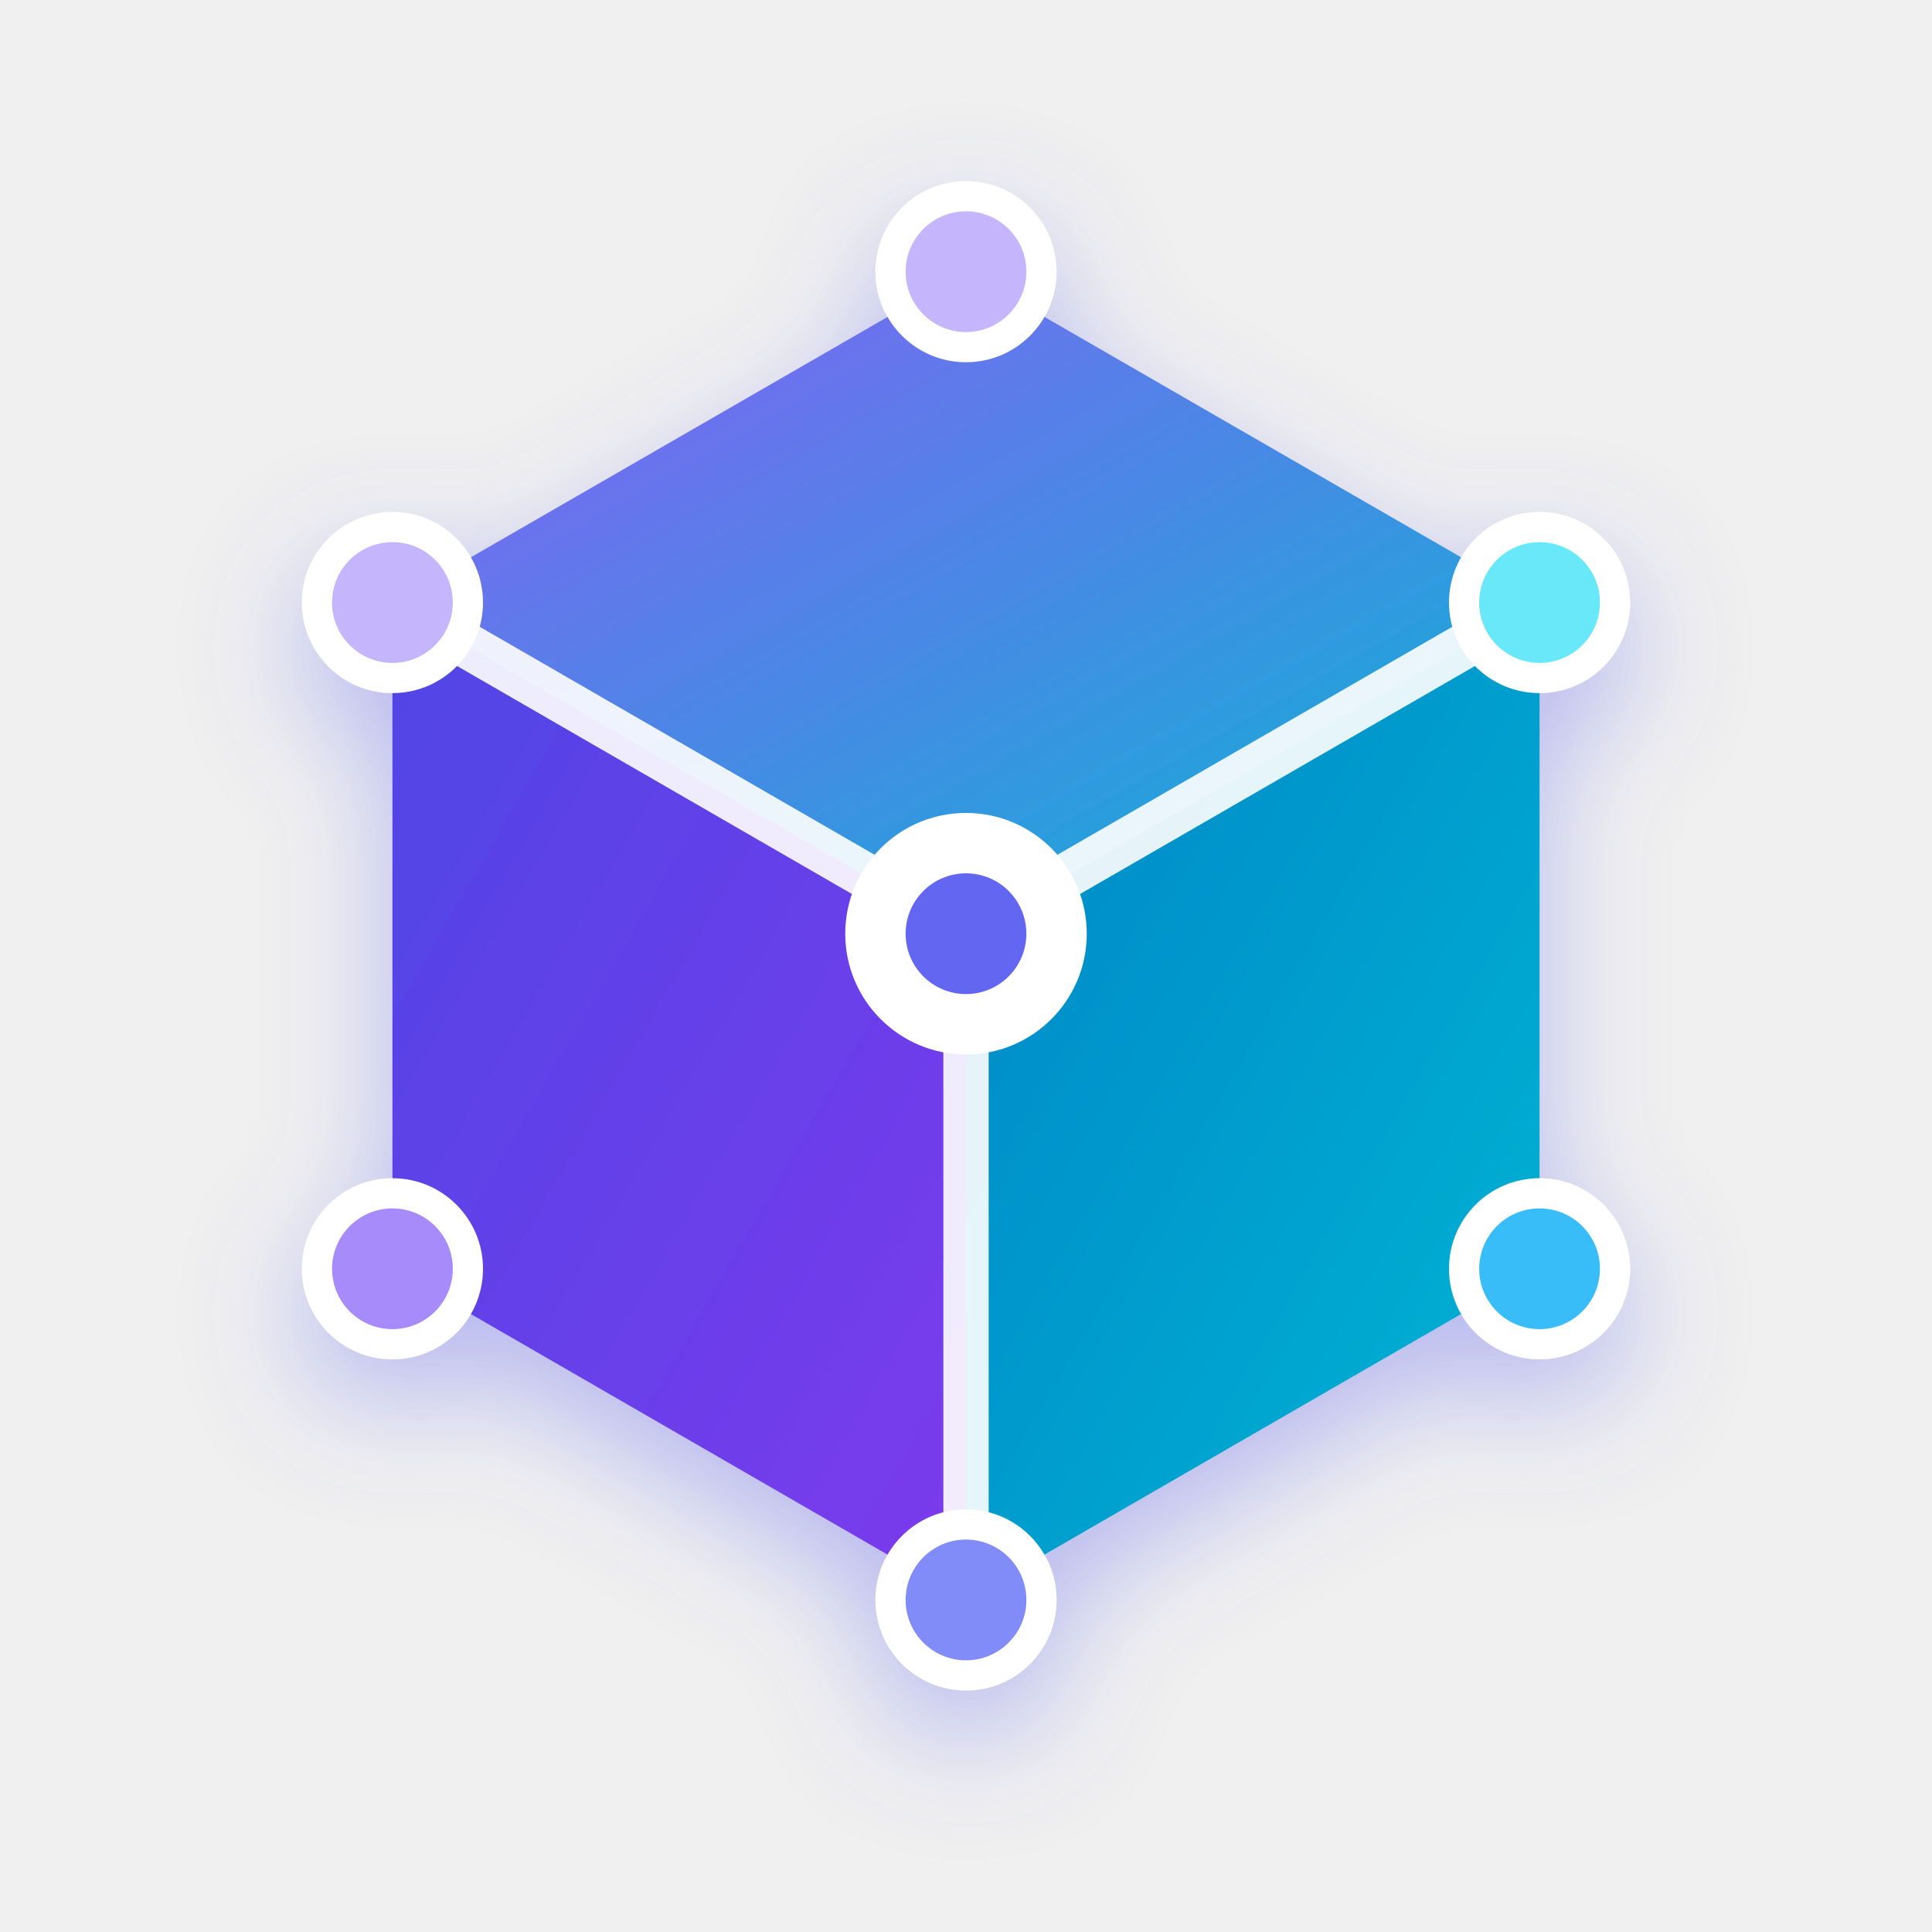
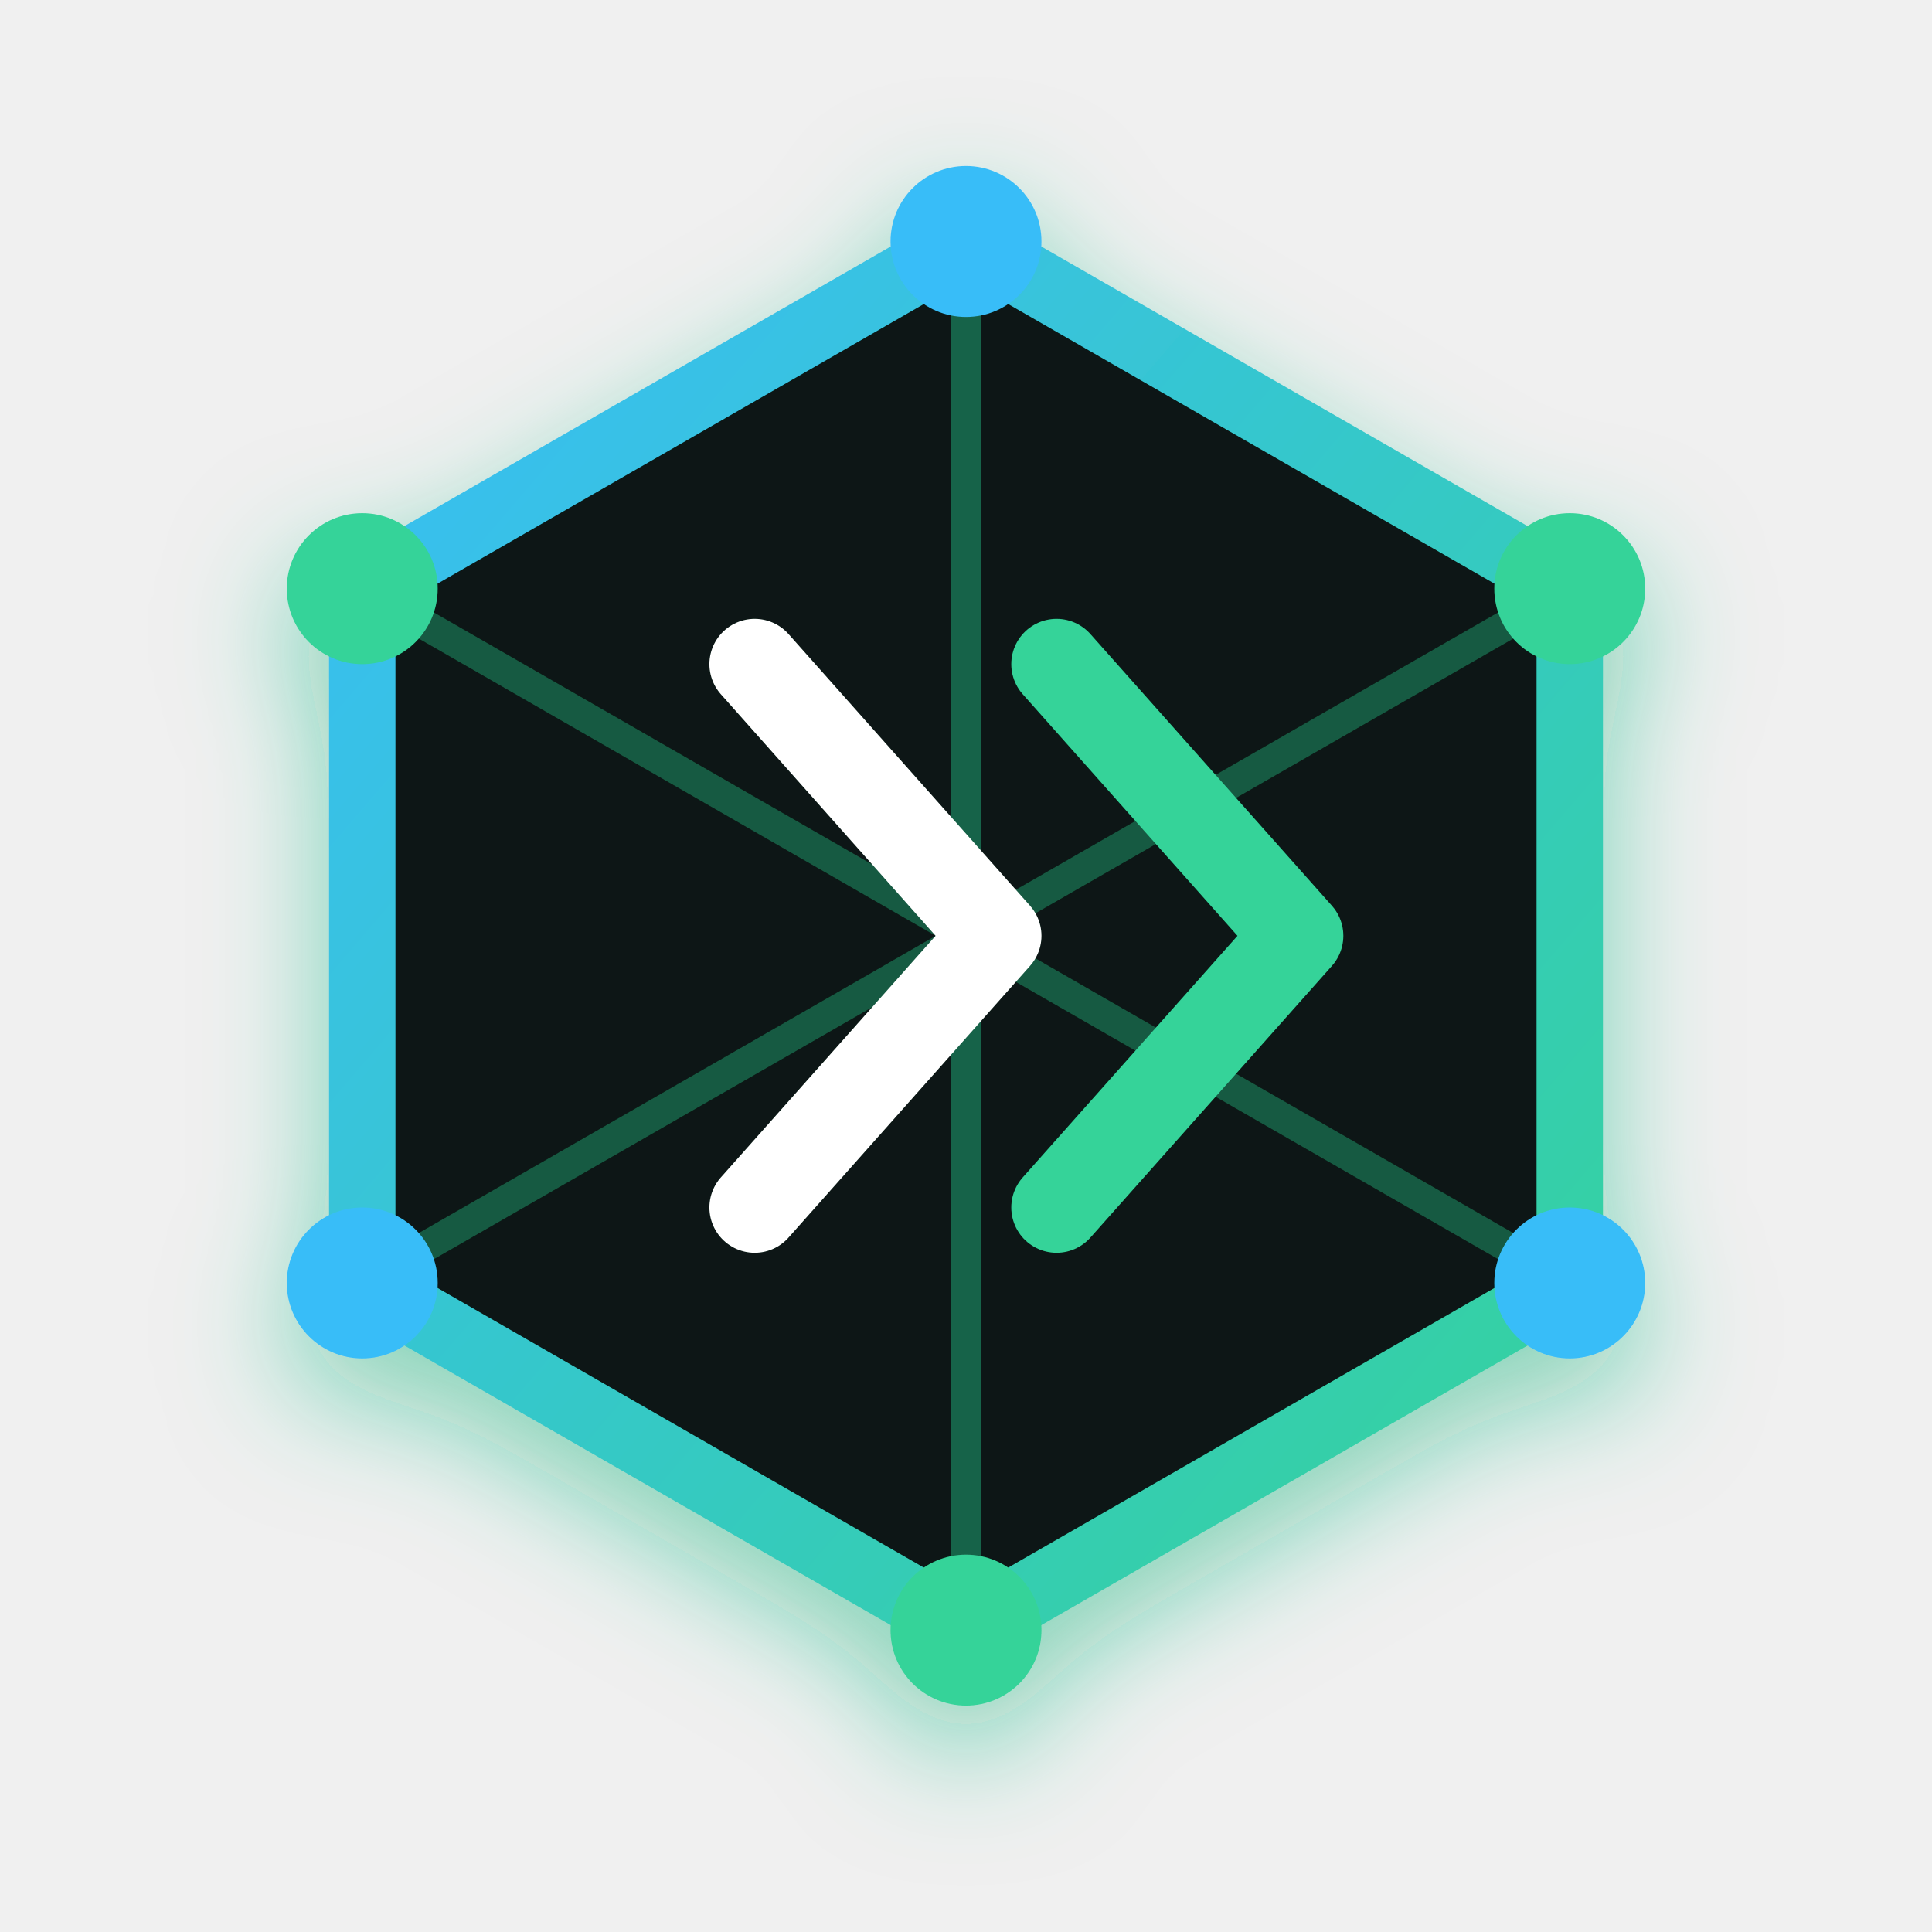
<svg xmlns="http://www.w3.org/2000/svg" viewBox="0 0 64 64" fill="none">
  <defs>
-     <linearGradient id="favGradTop" x1="0%" y1="0%" x2="100%" y2="100%">
-       <stop offset="0%" stop-color="#8b5cf6" />
-       <stop offset="100%" stop-color="#06b6d4" />
-     </linearGradient>
-     <linearGradient id="favGradLeft" x1="0%" y1="0%" x2="100%" y2="100%">
-       <stop offset="0%" stop-color="#4f46e5" />
-       <stop offset="100%" stop-color="#7c3aed" />
-     </linearGradient>
-     <linearGradient id="favGradRight" x1="0%" y1="0%" x2="100%" y2="100%">
-       <stop offset="0%" stop-color="#0284c7" />
-       <stop offset="100%" stop-color="#06b6d4" />
+     <linearGradient id="favGradHex" x1="0%" y1="0%" x2="100%" y2="100%">
+       <stop offset="0%" stop-color="#38bdf8" />
+       <stop offset="100%" stop-color="#34d399" />
    </linearGradient>
    <filter id="favGlow" x="-20%" y="-20%" width="140%" height="140%">
-       <feDropShadow dx="0" dy="1.5" stdDeviation="2" flood-color="#6366f1" flood-opacity="0.4" />
+       <feDropShadow dx="0" dy="1.5" stdDeviation="2" flood-color="#10b981" flood-opacity="0.5" />
    </filter>
  </defs>
-   <g filter="url(#favGlow)">
-     <polygon points="32,9 51,19.96 32,30.93 13,19.96" fill="url(#favGradTop)" />
-     <polygon points="13,19.96 32,30.93 32,53 13,42.03" fill="url(#favGradLeft)" />
-     <polygon points="32,30.93 51,19.96 51,42.03 32,53" fill="url(#favGradRight)" />
-     <path d="M13 19.96 L32 30.93 L51 19.96" stroke="#ffffff" stroke-width="1.5" stroke-linejoin="round" opacity="0.9" />
-     <path d="M32 30.93 L32 53" stroke="#ffffff" stroke-width="1.5" stroke-linecap="round" opacity="0.9" />
-     <circle cx="32" cy="9" r="2.5" fill="#c4b5fd" stroke="#ffffff" stroke-width="1" />
-     <circle cx="51" cy="19.96" r="2.5" fill="#67e8f9" stroke="#ffffff" stroke-width="1" />
-     <circle cx="51" cy="42.03" r="2.5" fill="#38bdf8" stroke="#ffffff" stroke-width="1" />
-     <circle cx="32" cy="53" r="2.5" fill="#818cf8" stroke="#ffffff" stroke-width="1" />
-     <circle cx="13" cy="42.03" r="2.5" fill="#a78bfa" stroke="#ffffff" stroke-width="1" />
-     <circle cx="13" cy="19.96" r="2.5" fill="#c4b5fd" stroke="#ffffff" stroke-width="1" />
-     <circle cx="32" cy="30.93" r="4" fill="#ffffff" />
-     <circle cx="32" cy="30.93" r="2" fill="#6366f1" />
+   <g transform="translate(8, 6)" filter="url(#favGlow)">
+     <polygon points="24,2 44,13.5 44,36.5 24,48 4,36.5 4,13.5" fill="#071914" stroke="url(#favGradHex)" stroke-width="2.2" stroke-linejoin="round" />
+     <line x1="24" y1="2" x2="24" y2="48" stroke="#34d399" stroke-width="1" opacity="0.4" />
+     <line x1="4" y1="13.5" x2="44" y2="36.5" stroke="#34d399" stroke-width="1" opacity="0.35" />
+     <line x1="4" y1="36.5" x2="44" y2="13.5" stroke="#34d399" stroke-width="1" opacity="0.35" />
+     <path d="M17 16 L25 25 L17 34" stroke="#ffffff" stroke-width="3" stroke-linecap="round" stroke-linejoin="round" fill="none" />
+     <path d="M27 16 L35 25 L27 34" stroke="#34d399" stroke-width="3" stroke-linecap="round" stroke-linejoin="round" fill="none" />
+     <circle cx="24" cy="2" r="2.5" fill="#38bdf8" />
+     <circle cx="44" cy="13.5" r="2.5" fill="#34d399" />
+     <circle cx="44" cy="36.5" r="2.5" fill="#38bdf8" />
+     <circle cx="24" cy="48" r="2.5" fill="#34d399" />
+     <circle cx="4" cy="36.5" r="2.5" fill="#38bdf8" />
+     <circle cx="4" cy="13.5" r="2.5" fill="#34d399" />
  </g>
</svg>
